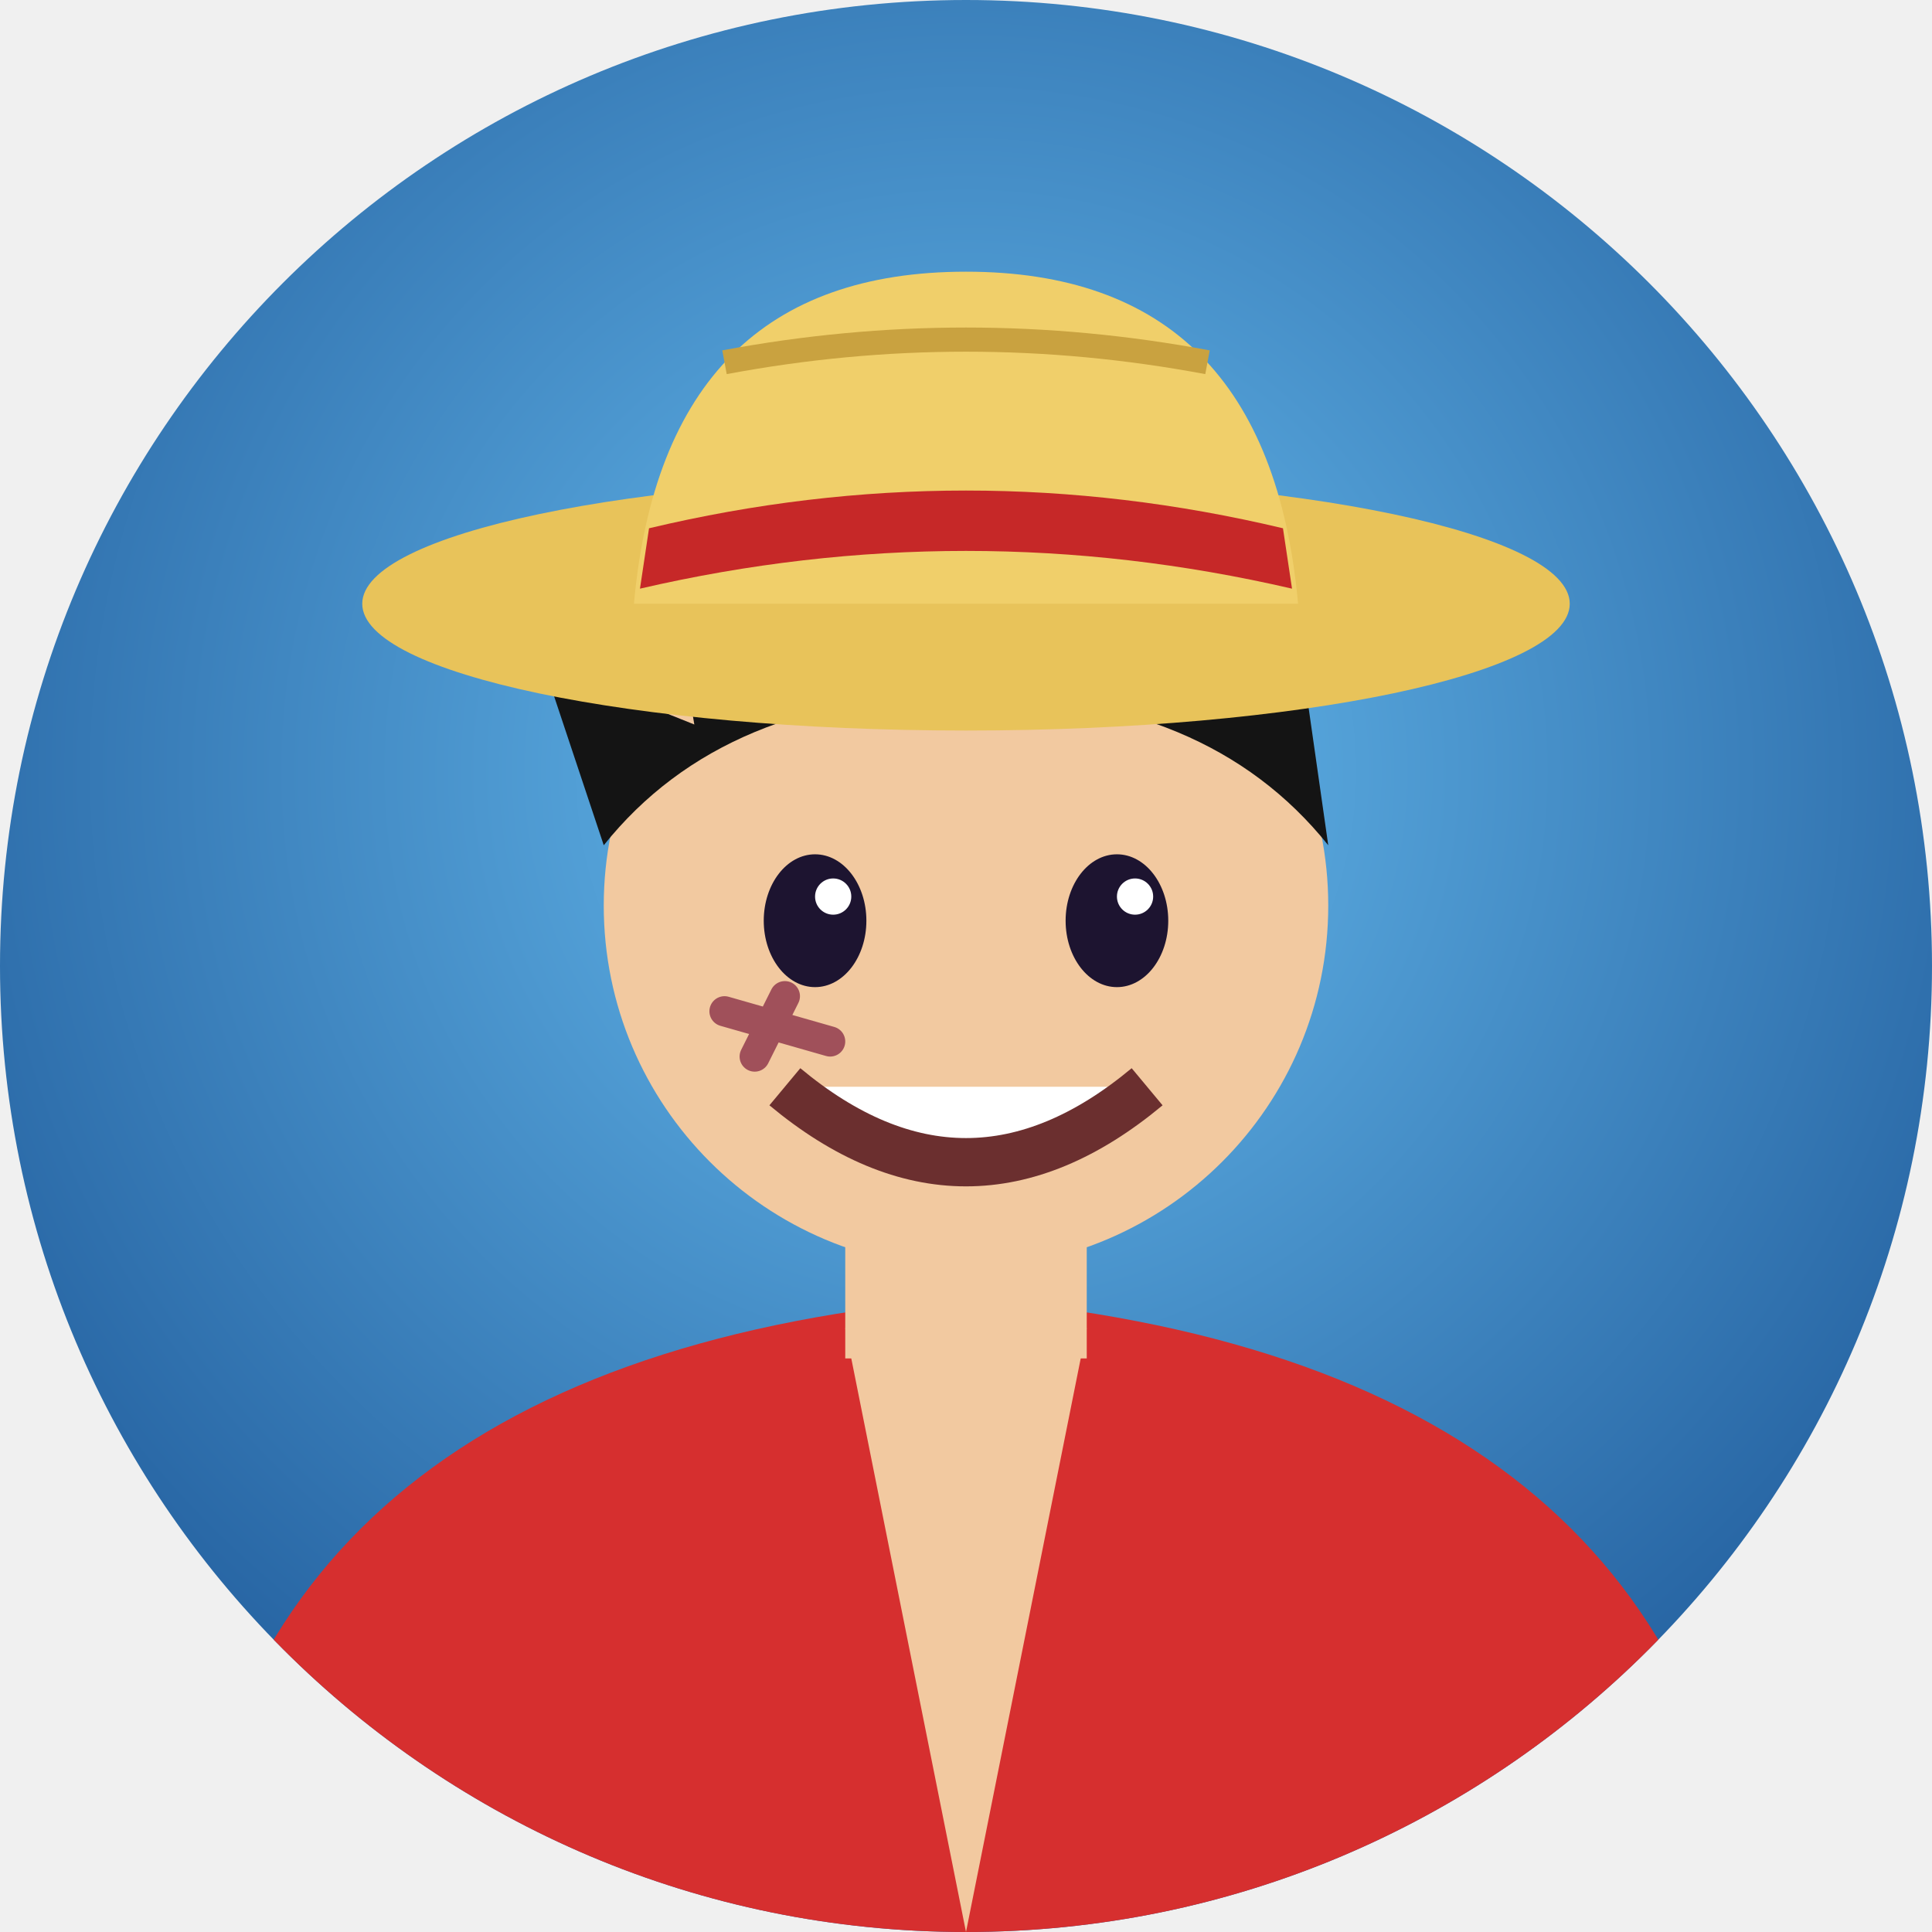
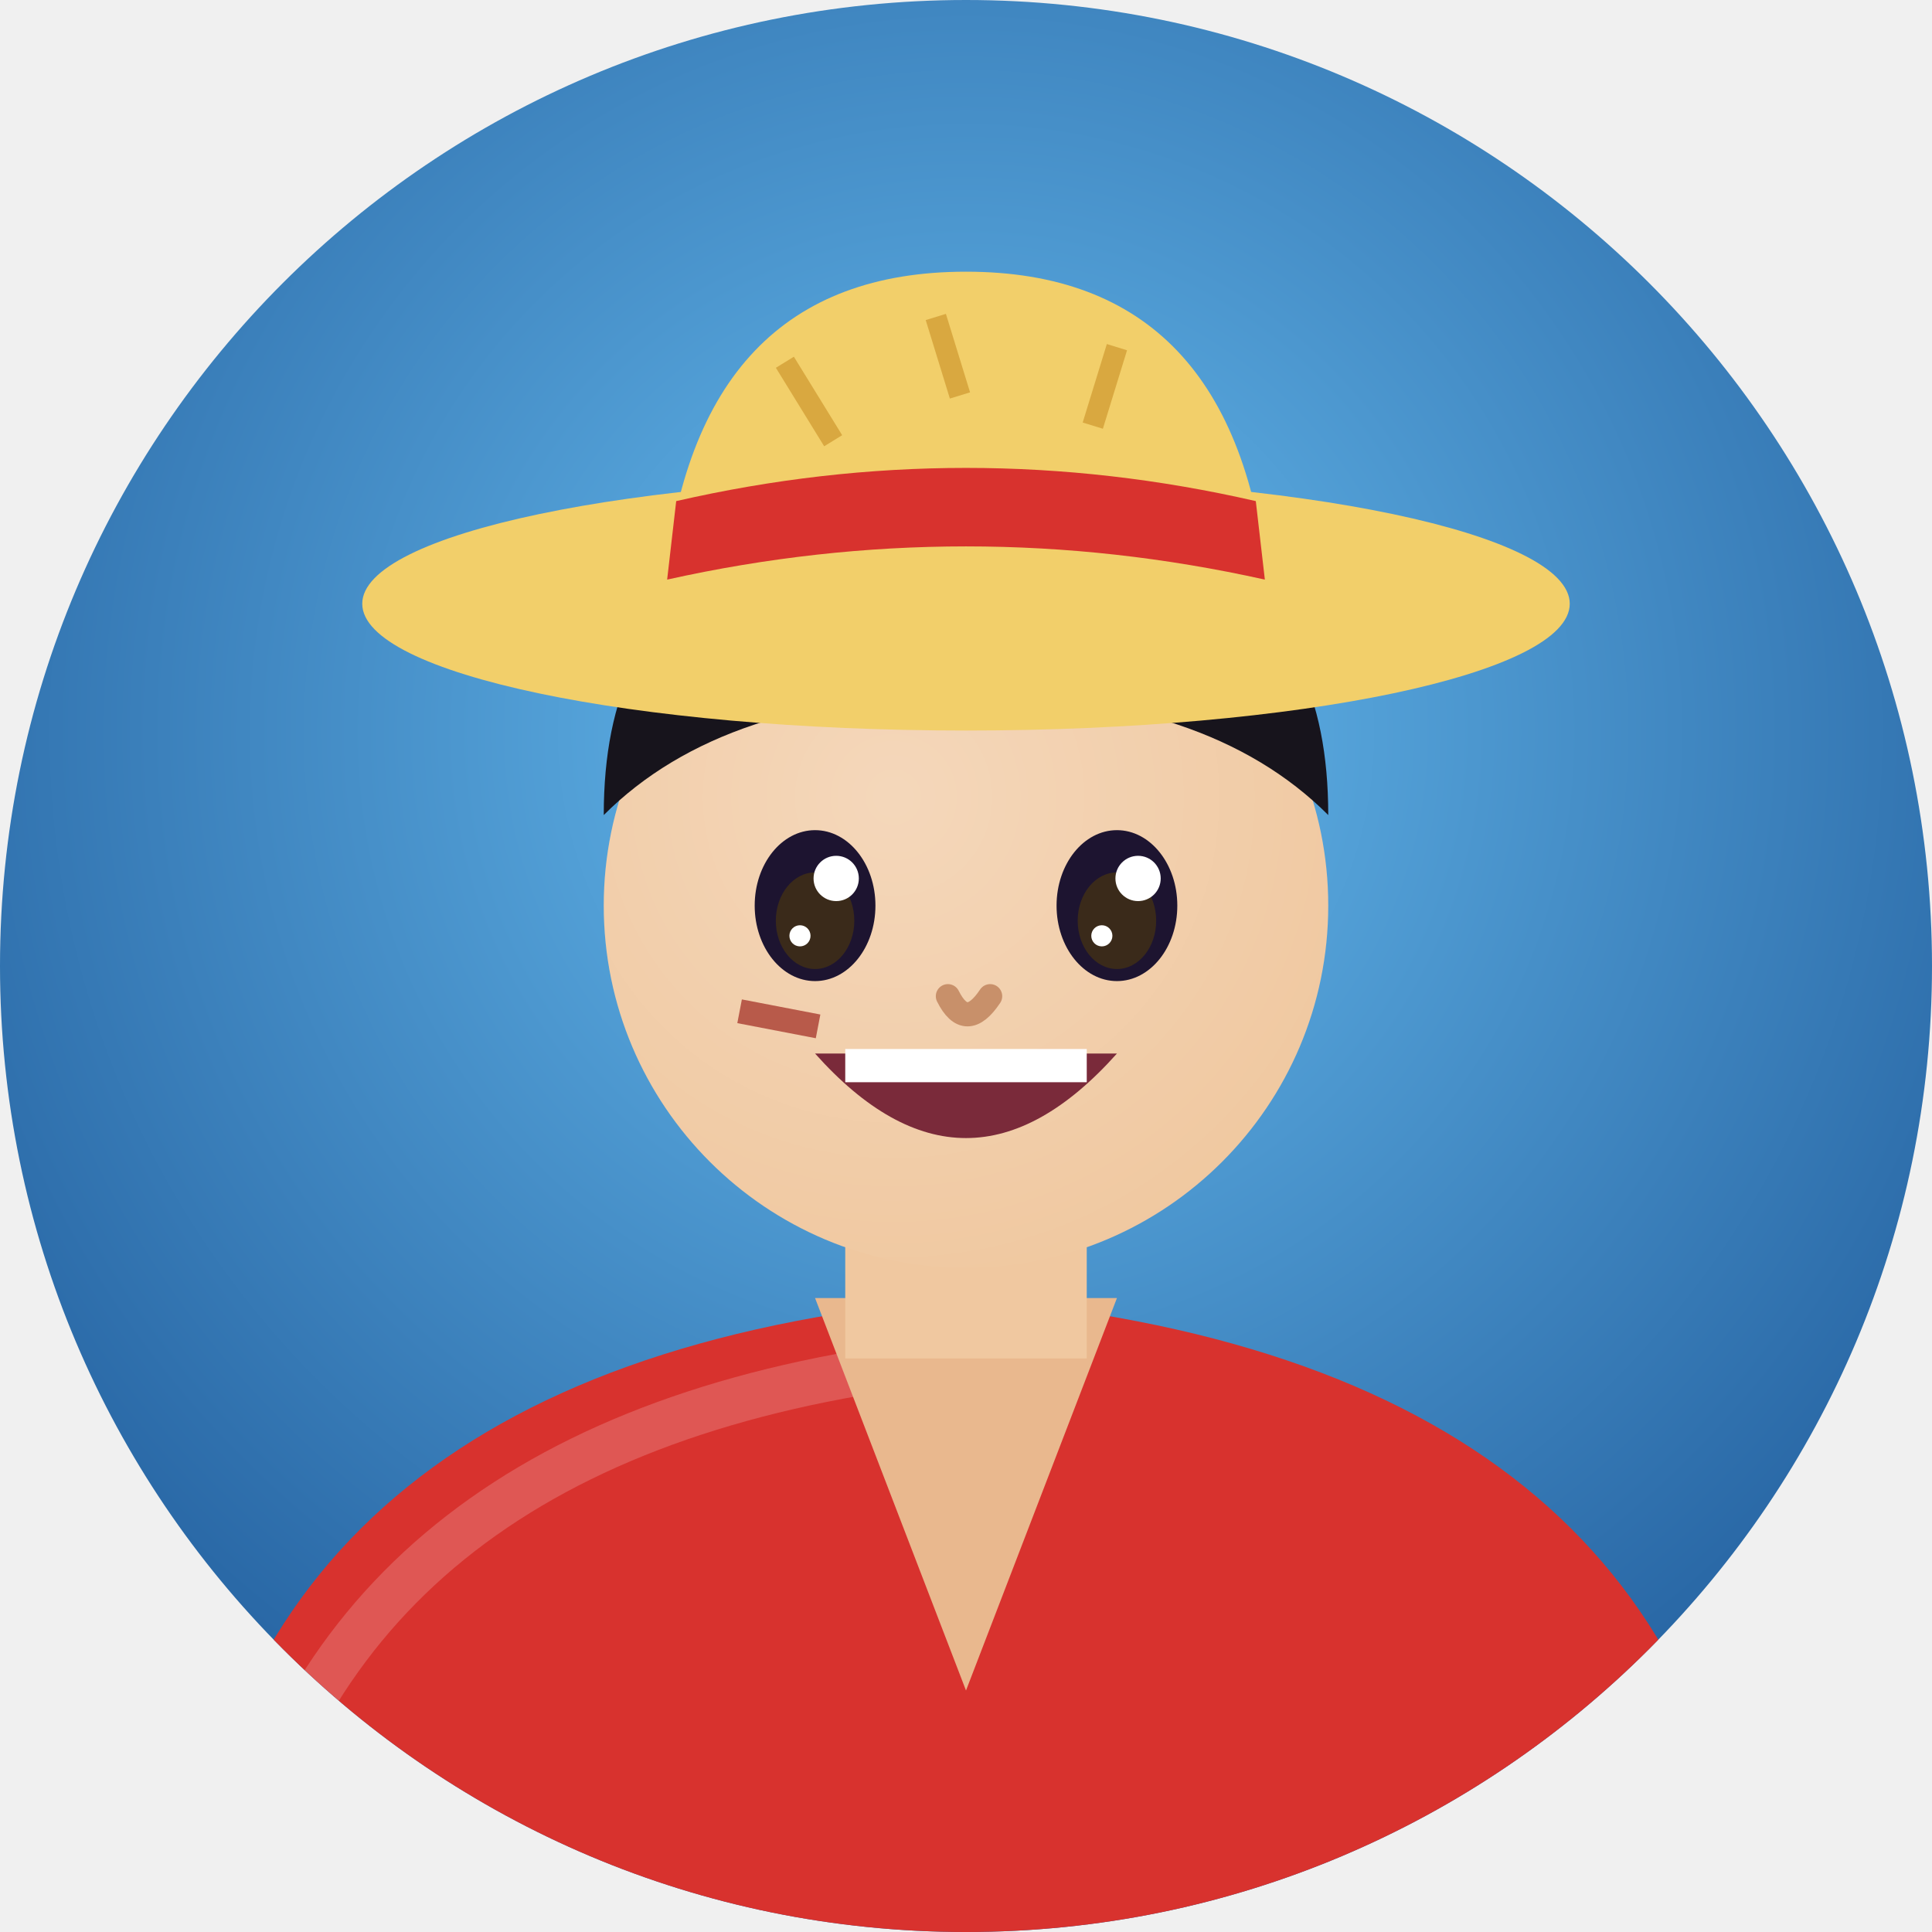
<svg xmlns="http://www.w3.org/2000/svg" viewBox="0 0 64 64">
  <defs>
-     <clipPath id="c">
+     <clipPath id="atc">
      <circle cx="32" cy="32" r="32" />
    </clipPath>
-     <radialGradient id="bg" cx="50%" cy="40%" r="65%">
+     <radialGradient id="atbg" cx="50%" cy="38%" r="68%">
      <stop offset="0" stop-color="#68bdf0" />
      <stop offset="1" stop-color="#1f5a9a" />
    </radialGradient>
+     <radialGradient id="atsk" cx="40%" cy="35%" r="70%">
+       <stop offset="0" stop-color="#fff" stop-opacity=".28" />
+       <stop offset="1" stop-color="#fff" stop-opacity="0" />
+     </radialGradient>
  </defs>
-   <g clip-path="url(#c)">
-     <rect width="64" height="64" fill="url(#bg)" />
-     <path d="M6 64 Q8 45 32 43 Q56 45 58 64Z" fill="#d62f2f" />
-     <path d="M28 44 L32 64 L36 44Z" fill="#f2c9a0" />
-     <rect x="28" y="38" width="8" height="7" fill="#f2c9a0" />
-     <circle cx="32" cy="30" r="12" fill="#f2c9a0" />
-     <path d="M20 28 L18 22 L23 24 L22 18 L27 22 L30 17 L33 22 L37 18 L38 23 L43 21 L44 28 Q40 23 32 23 Q24 23 20 28Z" fill="#141414" />
-     <ellipse cx="27" cy="30.5" rx="1.7" ry="2.2" fill="#1d1430" />
-     <ellipse cx="37" cy="30.5" rx="1.7" ry="2.2" fill="#1d1430" />
-     <circle cx="27.6" cy="29.7" r=".6" fill="#fff" />
-     <circle cx="37.6" cy="29.7" r=".6" fill="#fff" />
-     <path d="M24 33.5 L27.5 34.5 M25 35 l1 -2" stroke="#a0505a" stroke-width="1" stroke-linecap="round" />
-     <path d="M26 36 Q32 41 38 36" stroke="#6b2f2f" stroke-width="1.6" fill="#fff" stroke-linejoin="round" />
-     <ellipse cx="32" cy="20" rx="20" ry="4.2" fill="#e8c35a" />
-     <path d="M21 20 Q22 9 32 9 Q42 9 43 20Z" fill="#f0cf6a" />
-     <path d="M21.5 17.5 Q32 15 42.5 17.5 L42.8 19.5 Q32 17 21.2 19.5Z" fill="#c62828" />
-     <path d="M24 12 Q32 10.5 40 12" stroke="#c9a240" stroke-width=".8" fill="none" />
+   <g clip-path="url(#atc)">
+     <rect width="64" height="64" fill="url(#atbg)" />
+     <path d="M6 64 Q8 45 32 43 Q56 45 58 64Z" fill="#d8322e" />
+     <path d="M8 62 Q12 47 32 45" stroke="#fff" stroke-opacity=".18" stroke-width="1.5" fill="none" />
+     <path d="M27 43 L32 56 L37 43" fill="#e9b88e" />
+     <rect x="28" y="38" width="8" height="7" fill="#f0c8a0" />
+     <rect x="28" y="38" width="8" height="3" fill="#000" opacity=".12" />
+     <circle cx="32" cy="30" r="12" fill="#f0c8a0" />
+     <circle cx="32" cy="30" r="12" fill="url(#atsk)" />
+     <path d="M20 27 Q20 21 24 19 L40 19 Q44 21 44 27 Q40 23 32 23 Q24 23 20 27Z" fill="#17141c" />
+     <ellipse cx="32" cy="20" rx="20" ry="4.2" fill="#f2cf6a" />
+     <path d="M22 19.5 Q23 9 32 9 Q41 9 42 19.5Z" fill="#f2cf6a" />
+     <path d="M22.4 16.6 Q32 14.4 41.6 16.6 L41.9 19.2 Q32 17 22.1 19.2Z" fill="#d8322e" />
+     <path d="M26 12 l1.6 2.6 M31 10.5 l.8 2.6 M37 11.5 l-.8 2.6" stroke="#d9a840" stroke-width=".7" />
+     <ellipse cx="27" cy="30" rx="2" ry="2.5" fill="#1d1430" />
+     <ellipse cx="27" cy="30.5" rx="1.3" ry="1.6" fill="#3a2a1a" />
+     <circle cx="27.7" cy="29.1" r=".75" fill="#fff" />
+     <circle cx="26.5" cy="31" r=".35" fill="#fff" />
+     <ellipse cx="37" cy="30" rx="2" ry="2.5" fill="#1d1430" />
+     <ellipse cx="37" cy="30.5" rx="1.3" ry="1.6" fill="#3a2a1a" />
+     <circle cx="37.7" cy="29.1" r=".75" fill="#fff" />
+     <circle cx="36.5" cy="31" r=".35" fill="#fff" />
+     <path d="M31.4 33 Q32 34.2 32.8 33" stroke="#c8906a" stroke-width=".8" fill="none" stroke-linecap="round" />
+     <path d="M27 34.9 Q32 40.5 37 34.9Z" fill="#7a2a3a" />
+     <path d="M28 35.3 H36" stroke="#fff" stroke-width="1.1" />
+     <path d="M24.5 33.5 l2.6 .5" stroke="#b85a4a" stroke-width=".8" />
  </g>
</svg>
